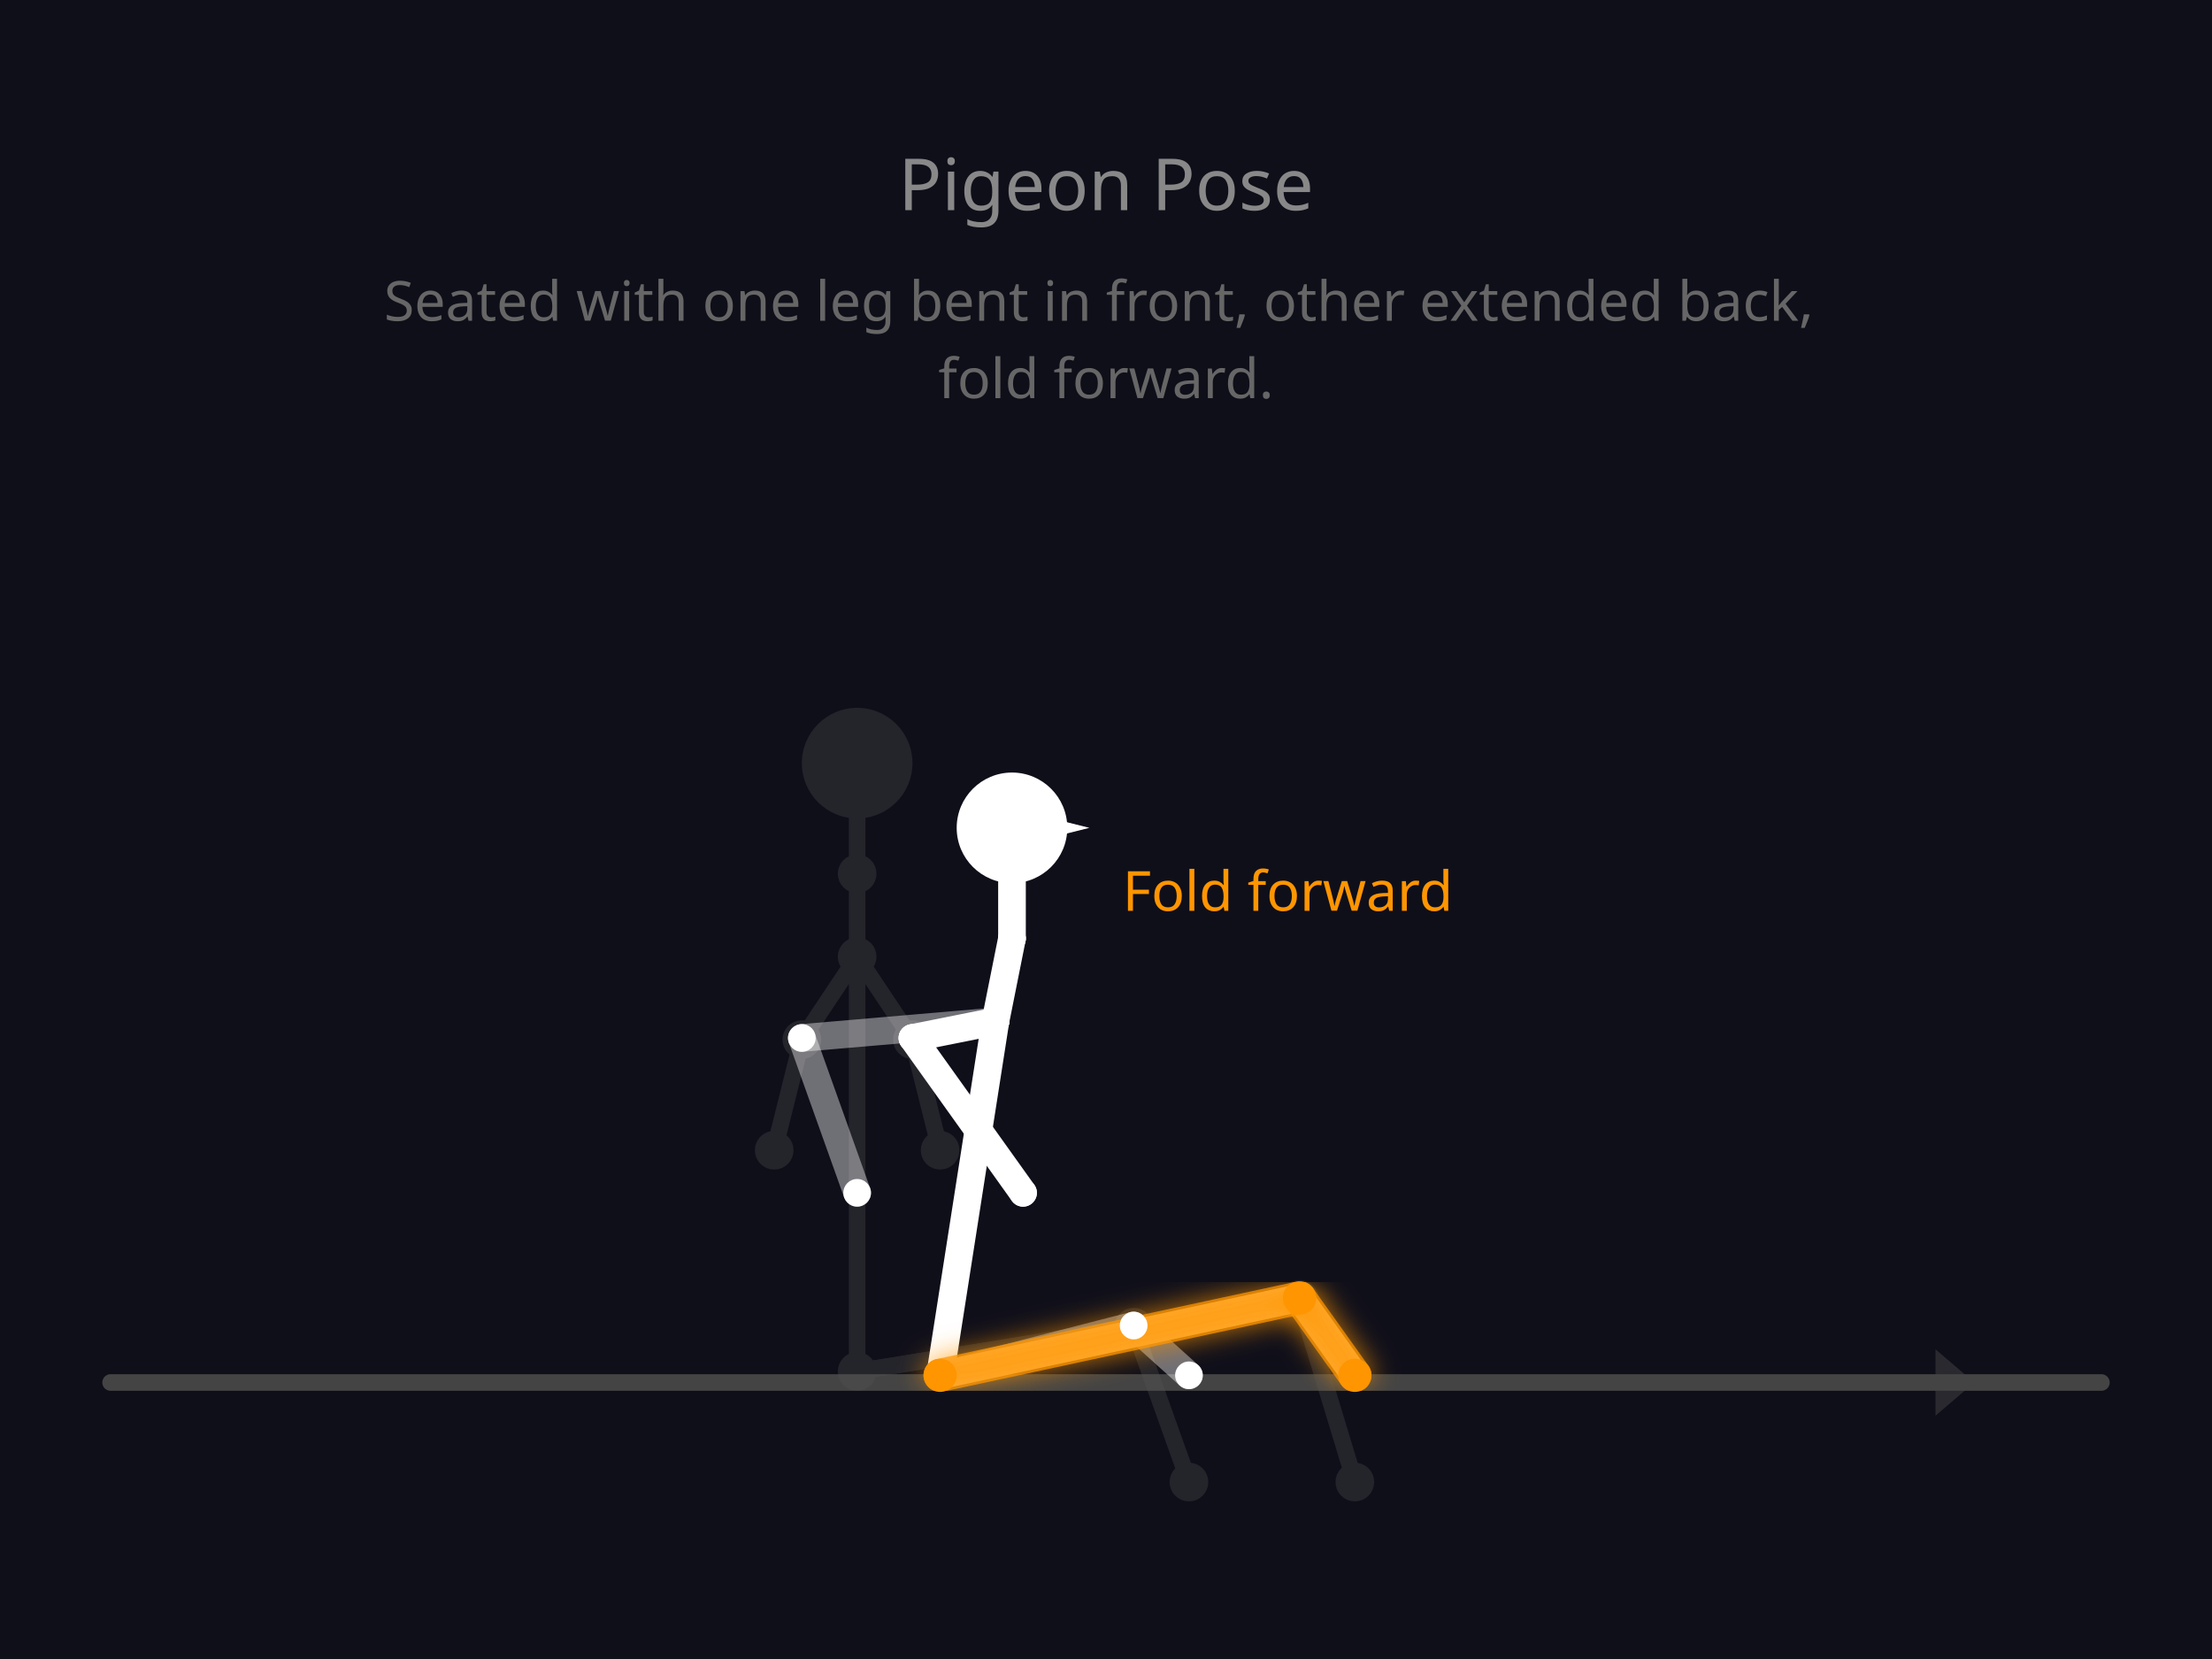
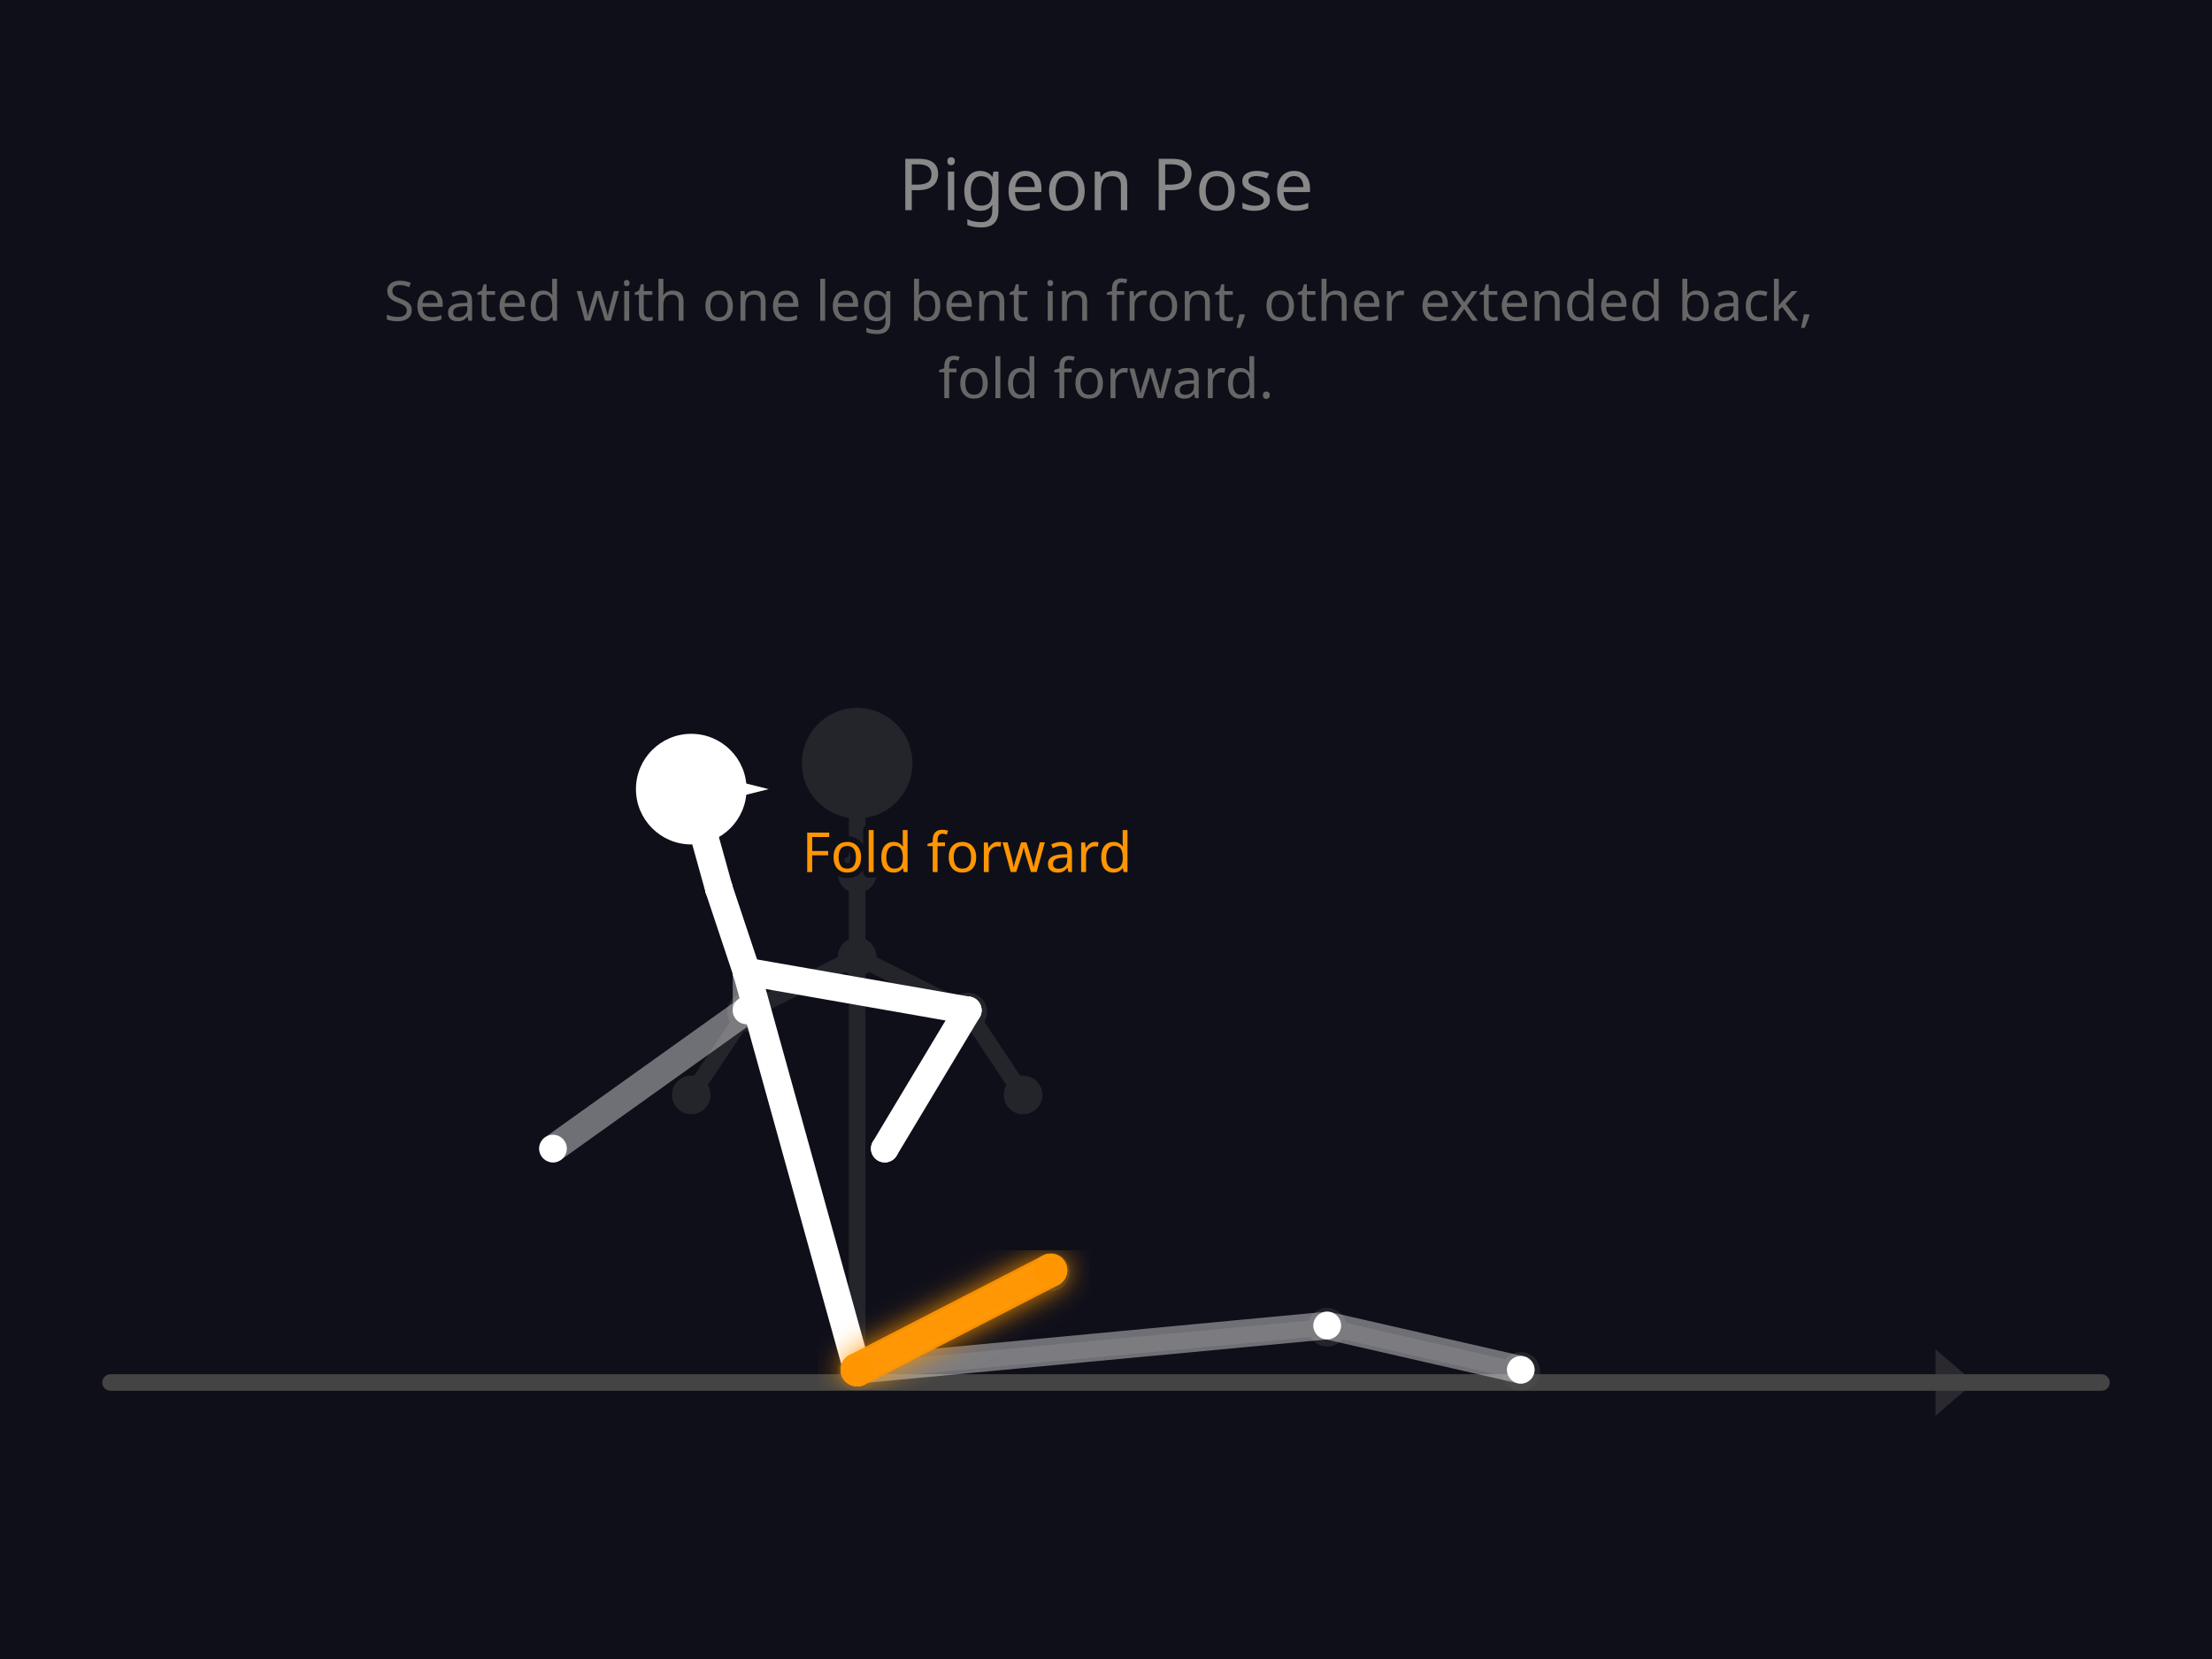
<svg xmlns="http://www.w3.org/2000/svg" viewBox="0 0 400 300">
  <defs>
    <filter id="glow" x="-20%" y="-20%" width="140%" height="140%">
      <feGaussianBlur stdDeviation="2.5" result="blur" />
      <feMerge>
        <feMergeNode in="blur" />
        <feMergeNode in="SourceGraphic" />
      </feMerge>
    </filter>
  </defs>
  <rect width="400" height="300" fill="#0f0f1a" />
  <line x1="20" y1="250" x2="380" y2="250" stroke="#444" stroke-width="3" stroke-linecap="round" />
  <polygon points="350,256 357,250 350,244" fill="#444" opacity="0.5" />
  <text x="200" y="38" fill="#888" font-size="13" font-family="sans-serif" text-anchor="middle">Pigeon Pose</text>
  <text x="200" y="58" fill="#666" font-size="10" font-family="sans-serif" text-anchor="middle">
    <tspan x="200" dy="0">Seated with one leg bent in front, other extended back,</tspan>
    <tspan x="200" dy="14">fold forward.</tspan>
  </text>
  <g stroke="#555" stroke-width="3" fill="none" stroke-linecap="round" stroke-linejoin="round" opacity="0.3">
    <circle cx="155" cy="138" r="10" fill="#555" stroke="none" />
    <line x1="155" y1="138" x2="155" y2="158" />
    <line x1="155" y1="158" x2="155" y2="173" />
    <line x1="155" y1="173" x2="155" y2="248" />
-     <line x1="155" y1="173" x2="145" y2="188" />
-     <line x1="145" y1="188" x2="140" y2="208" />
-     <line x1="155" y1="173" x2="165" y2="188" />
-     <line x1="165" y1="188" x2="170" y2="208" />
-     <line x1="155" y1="248" x2="205" y2="240" />
-     <line x1="205" y1="240" x2="215" y2="268" />
-     <line x1="155" y1="248" x2="235" y2="235" />
-     <line x1="235" y1="235" x2="245" y2="268" />
+     <line x1="155" y1="173" x2="135" y2="183" />
+     <line x1="135" y1="183" x2="125" y2="198" />
+     <line x1="155" y1="173" x2="175" y2="183" />
+     <line x1="175" y1="183" x2="185" y2="198" />
+     <line x1="155" y1="248" x2="240" y2="240" />
+     <line x1="240" y1="240" x2="275" y2="248" />
+     <line x1="155" y1="248" x2="190" y2="230" />
+     <line x1="190" y1="230" x2="155" y2="248" />
    <circle cx="155" cy="138" r="2" fill="none" />
    <circle cx="155" cy="158" r="2" fill="none" />
    <circle cx="155" cy="173" r="2" fill="none" />
    <circle cx="155" cy="248" r="2" fill="none" />
-     <circle cx="145" cy="188" r="2" fill="none" />
-     <circle cx="140" cy="208" r="2" fill="none" />
-     <circle cx="165" cy="188" r="2" fill="none" />
-     <circle cx="170" cy="208" r="2" fill="none" />
-     <circle cx="205" cy="240" r="2" fill="none" />
-     <circle cx="215" cy="268" r="2" fill="none" />
-     <circle cx="235" cy="235" r="2" fill="none" />
-     <circle cx="245" cy="268" r="2" fill="none" />
+     <circle cx="135" cy="183" r="2" fill="none" />
+     <circle cx="125" cy="198" r="2" fill="none" />
+     <circle cx="175" cy="183" r="2" fill="none" />
+     <circle cx="185" cy="198" r="2" fill="none" />
+     <circle cx="240" cy="240" r="2" fill="none" />
+     <circle cx="275" cy="248" r="2" fill="none" />
+     <circle cx="190" cy="230" r="2" fill="none" />
+     <circle cx="155" cy="248" r="2" fill="none" />
  </g>
  <g stroke="#FFF" stroke-width="5" fill="none" stroke-linecap="round" stroke-linejoin="round">
-     <circle cx="183" cy="149.7" r="10" fill="#FFF" stroke="none" />
-     <polygon points="189,147.7 197,149.7 189,151.7" fill="#FFF" stroke="none" />
-     <line x1="183" y1="149.7" x2="183" y2="169.7" />
-     <line x1="183" y1="169.7" x2="180" y2="184.7" />
-     <line x1="180" y1="184.7" x2="170" y2="248.7" />
-     <line x1="180" y1="184.7" x2="145" y2="187.7" opacity="0.4" />
-     <line x1="145" y1="187.7" x2="155" y2="215.7" opacity="0.4" />
-     <line x1="180" y1="184.7" x2="165" y2="187.7" />
-     <line x1="165" y1="187.7" x2="185" y2="215.7" />
-     <line x1="170" y1="248.7" x2="205" y2="239.7" opacity="0.4" />
-     <line x1="205" y1="239.7" x2="215" y2="248.7" opacity="0.4" />
-     <line x1="170" y1="248.7" x2="235" y2="234.7" />
-     <line x1="235" y1="234.7" x2="245" y2="248.7" />
+     <circle cx="125" cy="142.7" r="10" fill="#FFF" stroke="none" />
+     <polygon points="131,140.7 139,142.7 131,144.7" fill="#FFF" stroke="none" />
+     <line x1="125" y1="142.7" x2="130" y2="160.7" />
+     <line x1="130" y1="160.7" x2="135" y2="175.7" />
+     <line x1="135" y1="175.7" x2="155" y2="247.7" />
+     <line x1="135" y1="175.7" x2="135" y2="182.7" opacity="0.4" />
+     <line x1="135" y1="182.7" x2="100" y2="207.7" opacity="0.4" />
+     <line x1="135" y1="175.7" x2="175" y2="182.7" />
+     <line x1="175" y1="182.7" x2="160" y2="207.7" />
+     <line x1="155" y1="247.7" x2="240" y2="239.7" opacity="0.4" />
+     <line x1="240" y1="239.7" x2="275" y2="247.7" opacity="0.4" />
+     <line x1="155" y1="247.7" x2="190" y2="229.7" />
+     <line x1="190" y1="229.7" x2="155" y2="247.7" />
    <g filter="url(#glow)">
-       <line x1="170" y1="248.7" x2="235" y2="234.7" stroke="#FF9500" stroke-width="6" opacity="0.75" />
-       <line x1="235" y1="234.7" x2="245" y2="248.7" stroke="#FF9500" stroke-width="6" opacity="0.75" />
+       <line x1="155" y1="247.7" x2="190" y2="229.7" stroke="#FF9500" stroke-width="6" opacity="0.75" />
+       <line x1="190" y1="229.7" x2="155" y2="247.7" stroke="#FF9500" stroke-width="6" opacity="0.75" />
    </g>
-     <circle cx="183" cy="149.7" r="2.5" fill="#FFF" stroke="none" />
-     <circle cx="183" cy="169.7" r="2.5" fill="#FFF" stroke="none" />
-     <circle cx="180" cy="184.7" r="2.5" fill="#FFF" stroke="none" />
-     <circle cx="170" cy="248.7" r="3" fill="#FF9500" stroke="none" />
-     <circle cx="145" cy="187.7" r="2.5" fill="#FFF" stroke="none" />
-     <circle cx="155" cy="215.7" r="2.5" fill="#FFF" stroke="none" />
-     <circle cx="165" cy="187.7" r="2.5" fill="#FFF" stroke="none" />
-     <circle cx="185" cy="215.7" r="2.5" fill="#FFF" stroke="none" />
-     <circle cx="205" cy="239.7" r="2.5" fill="#FFF" stroke="none" />
-     <circle cx="215" cy="248.7" r="2.5" fill="#FFF" stroke="none" />
-     <circle cx="235" cy="234.7" r="3" fill="#FF9500" stroke="none" />
-     <circle cx="245" cy="248.7" r="3" fill="#FF9500" stroke="none" />
+     <circle cx="125" cy="142.7" r="2.5" fill="#FFF" stroke="none" />
+     <circle cx="130" cy="160.7" r="2.5" fill="#FFF" stroke="none" />
+     <circle cx="135" cy="175.7" r="2.5" fill="#FFF" stroke="none" />
+     <circle cx="155" cy="247.7" r="3" fill="#FF9500" stroke="none" />
+     <circle cx="135" cy="182.7" r="2.5" fill="#FFF" stroke="none" />
+     <circle cx="100" cy="207.7" r="2.5" fill="#FFF" stroke="none" />
+     <circle cx="175" cy="182.7" r="2.5" fill="#FFF" stroke="none" />
+     <circle cx="160" cy="207.7" r="2.5" fill="#FFF" stroke="none" />
+     <circle cx="240" cy="239.7" r="2.5" fill="#FFF" stroke="none" />
+     <circle cx="275" cy="247.7" r="2.5" fill="#FFF" stroke="none" />
+     <circle cx="190" cy="229.7" r="3" fill="#FF9500" stroke="none" />
+     <circle cx="155" cy="247.7" r="3" fill="#FF9500" stroke="none" />
  </g>
-   <text x="203" y="164.7" fill="#FF9500" font-size="10" font-family="sans-serif" paint-order="stroke" stroke="#0f0f1a" stroke-width="2" stroke-linecap="round" stroke-linejoin="round">Fold forward</text>
+   <text x="145" y="157.7" fill="#FF9500" font-size="10" font-family="sans-serif" paint-order="stroke" stroke="#0f0f1a" stroke-width="2" stroke-linecap="round" stroke-linejoin="round">Fold forward</text>
</svg>
